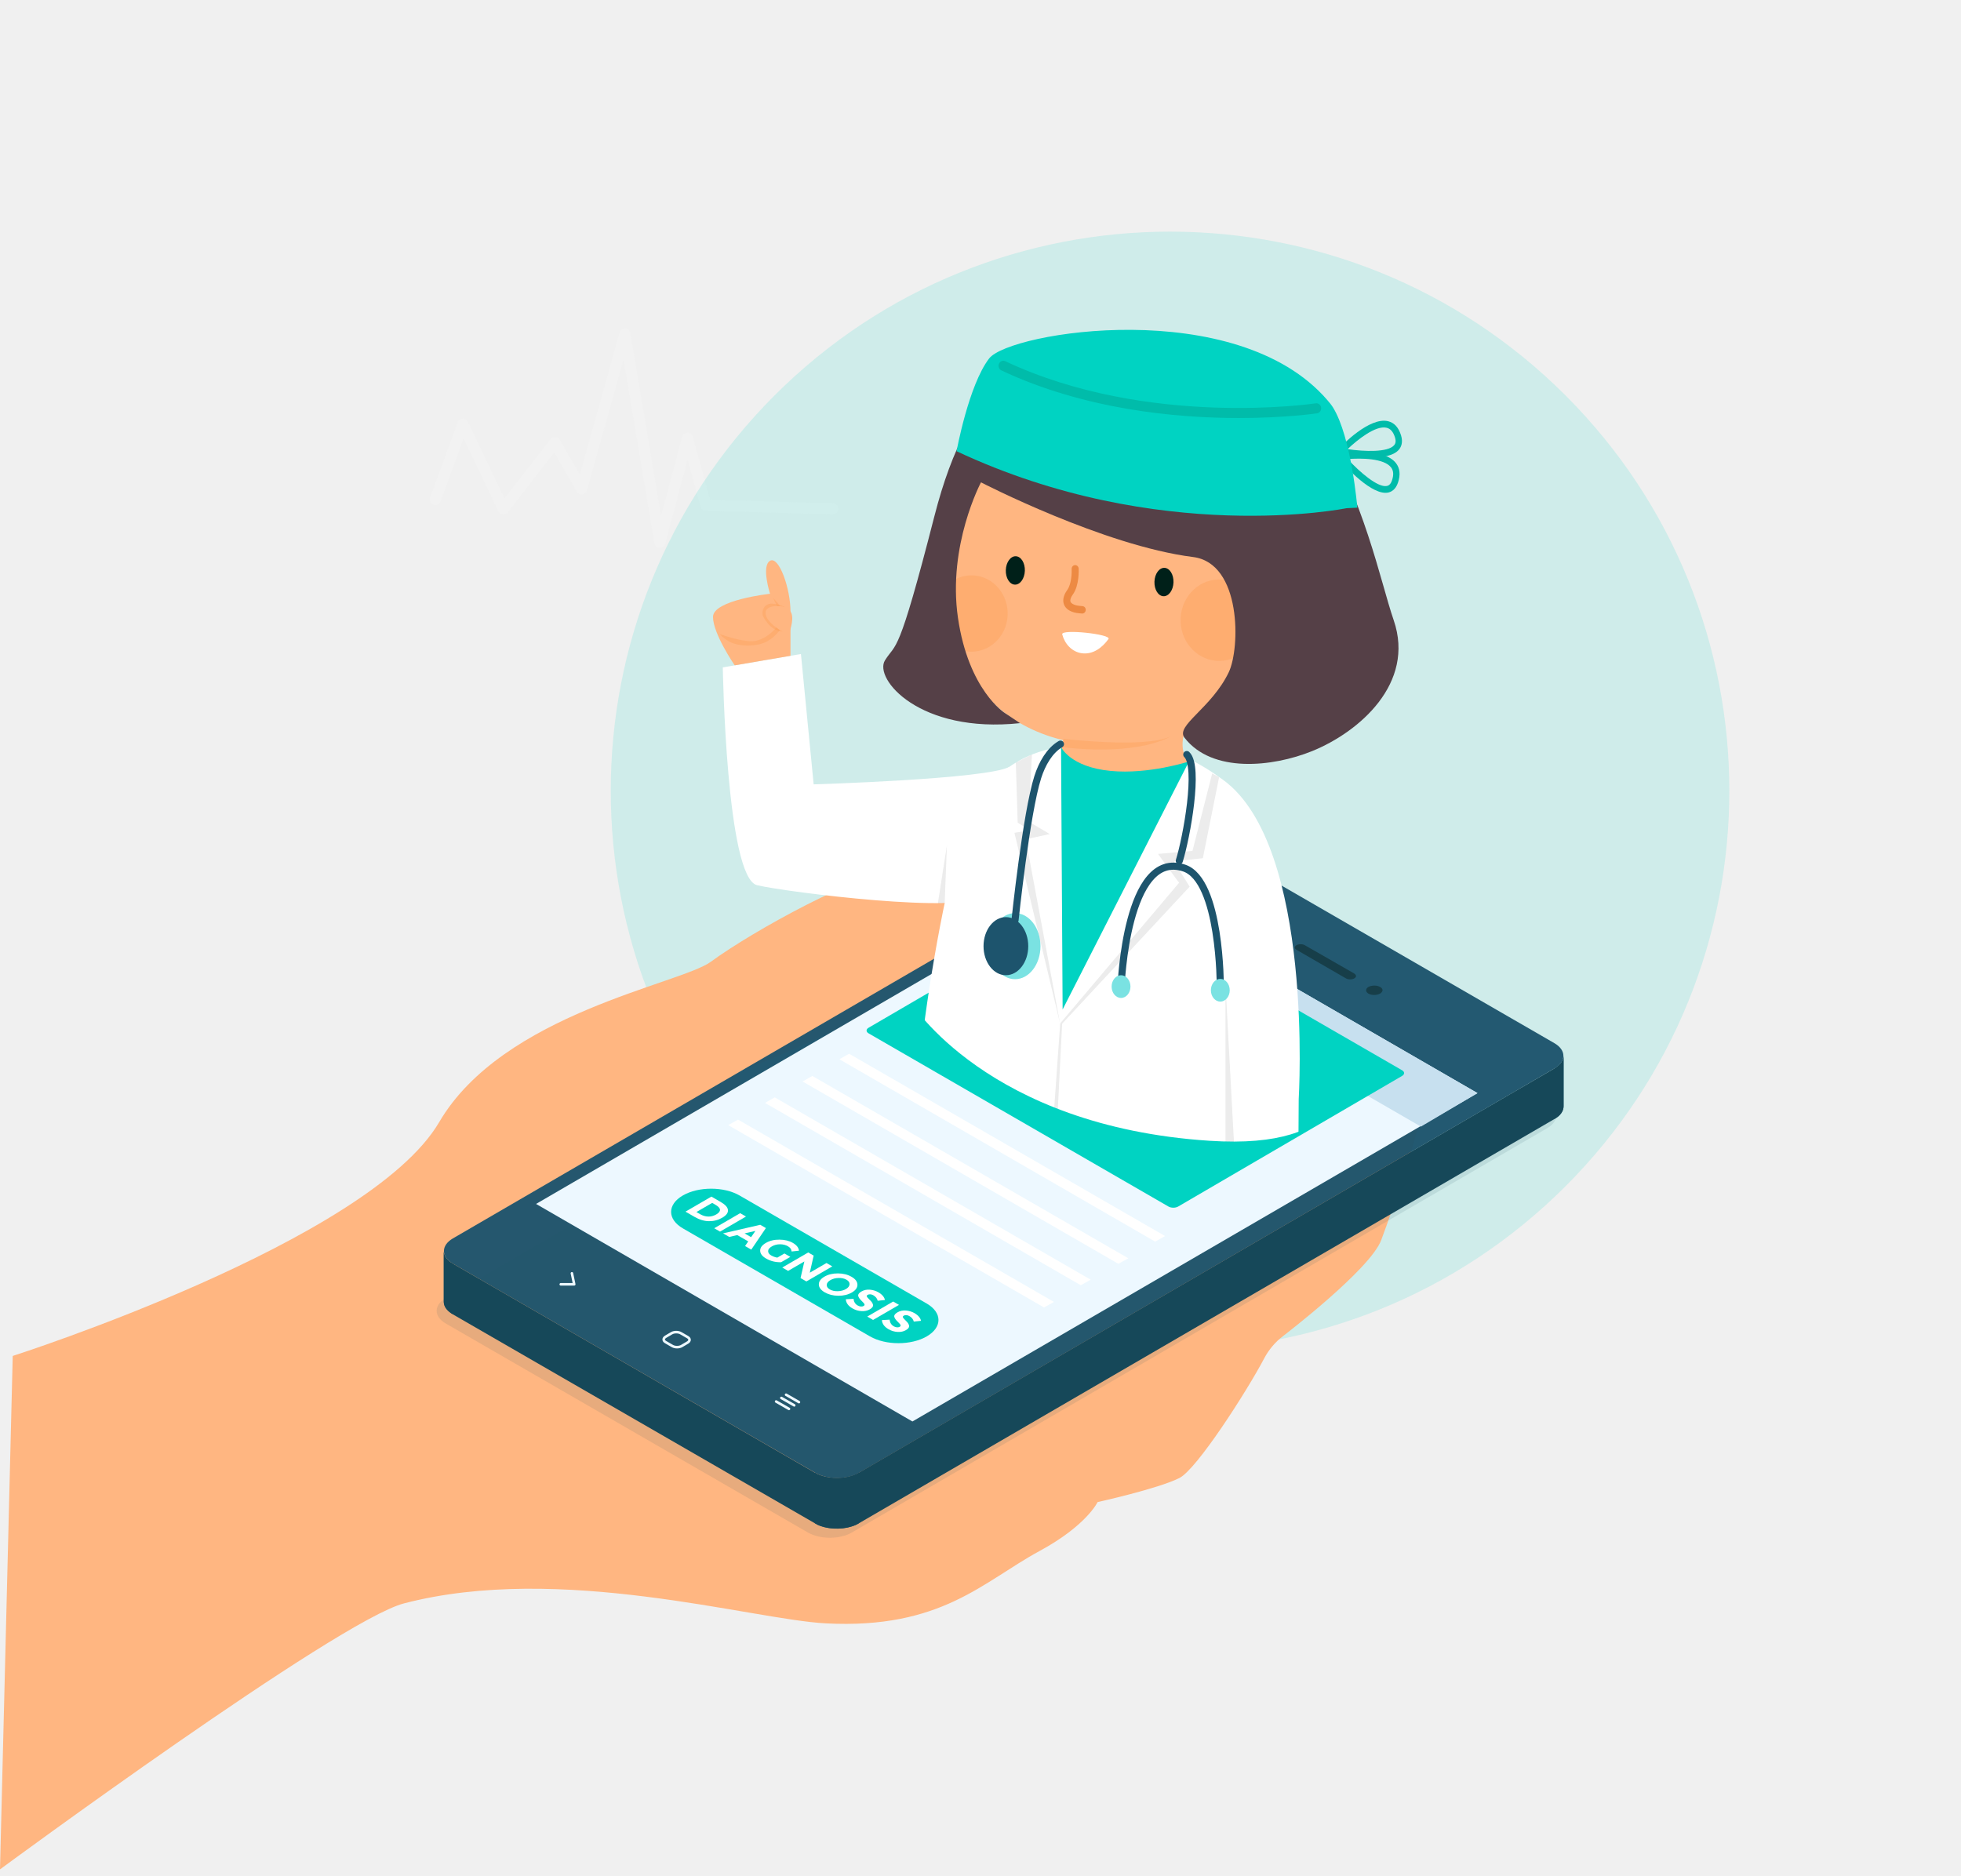
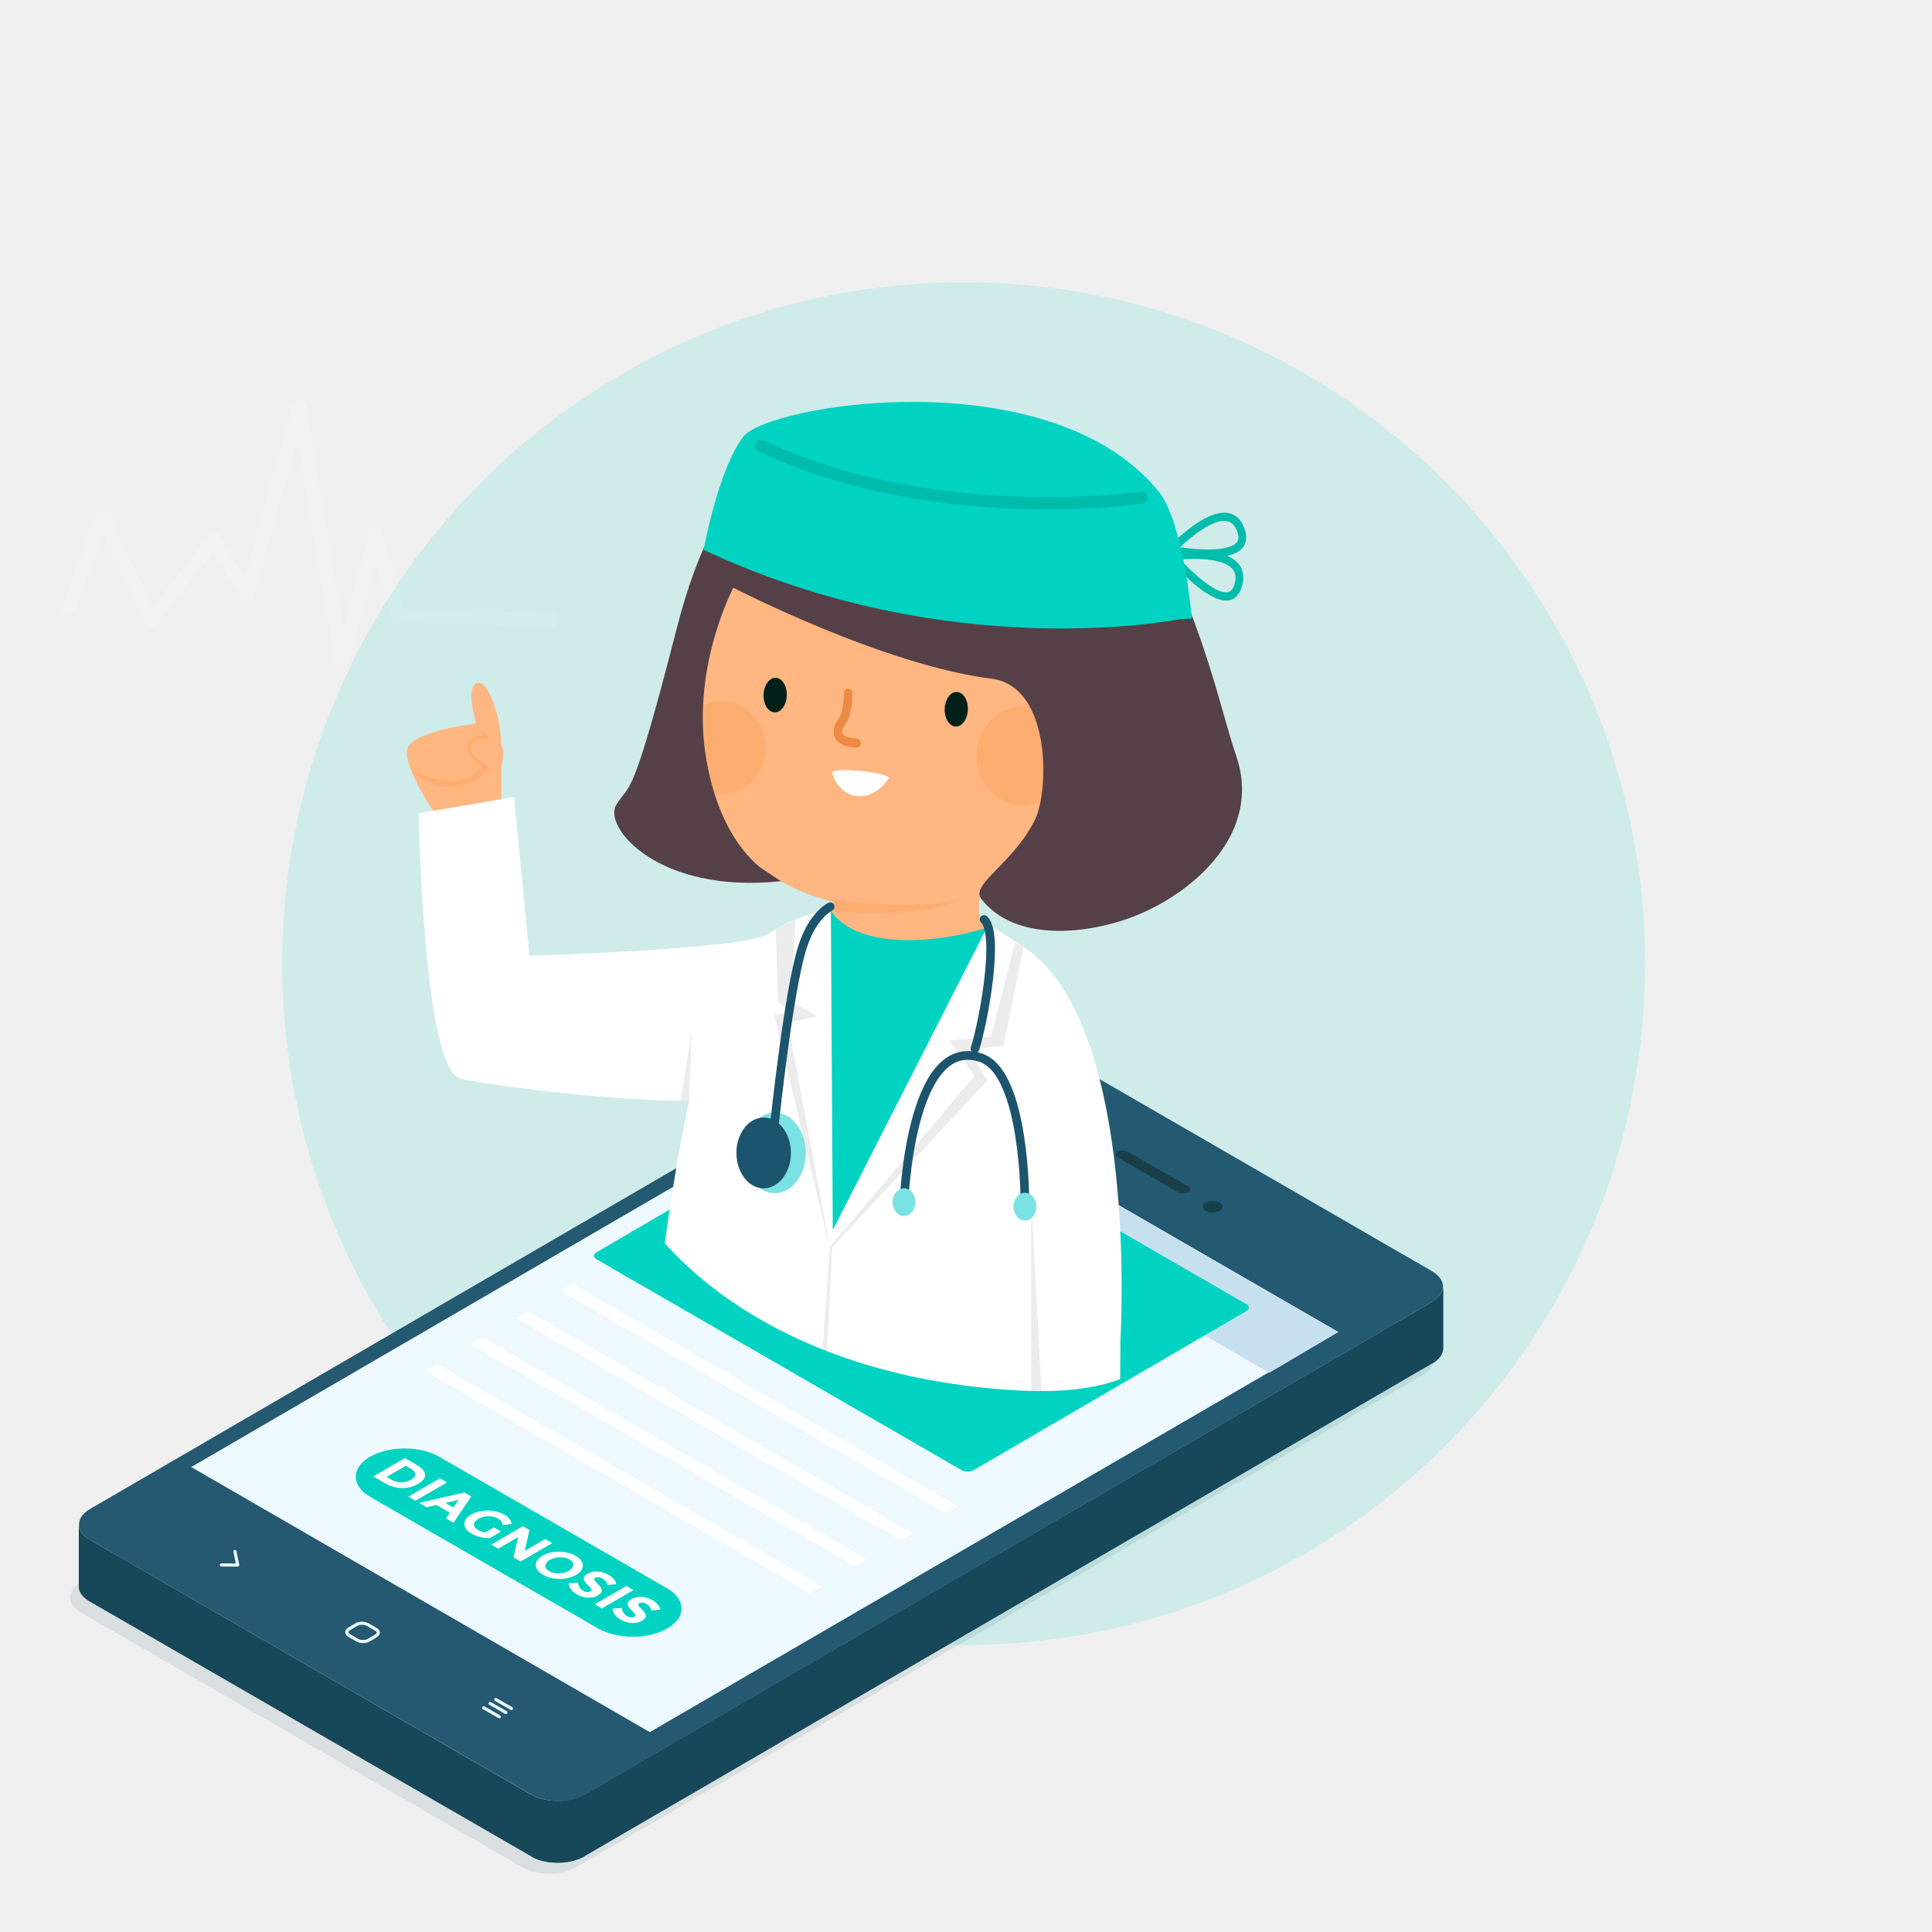
- <svg xmlns="http://www.w3.org/2000/svg" width="162" height="155" viewBox="0 0 162 155" fill="none">
-   <path d="M35.958 41.283L38.239 35.047L41.585 42.044L45.843 36.569L48.05 40.39L51.623 27.596L54.512 44.811L56.793 36.203L58.314 41.739L68.808 42.044" stroke="#F2F2F2" stroke-width="0.913" stroke-miterlimit="10" stroke-linecap="round" stroke-linejoin="round" />
-   <path opacity="0.14" d="M129.329 98.013C147.373 79.969 147.373 50.715 129.329 32.671C111.285 14.627 82.031 14.627 63.987 32.671C45.944 50.715 45.944 79.969 63.987 98.013C82.031 116.057 111.285 116.057 129.329 98.013Z" fill="#00D3C2" />
-   <path d="M1.052 112.032C1.052 112.032 30.487 102.613 36.281 92.716C41.547 83.72 56.193 81.316 58.72 79.466C62.281 76.86 70.946 72.115 74.567 71.711C77.985 71.329 81.075 73.568 80.073 77.266C78.889 81.639 61.139 88.53 61.139 88.53C61.139 88.53 60.533 97.739 73.493 100.122C86.454 102.505 92.115 101.661 99.116 99.576C106.118 97.49 107.906 97.043 107.906 97.043C107.906 97.043 109.542 91.697 112.02 90.458C114.701 89.117 116.887 90.26 117.383 91.054C117.879 91.849 115.019 100.036 114.1 102.469C113.181 104.902 105.998 110.388 105.998 110.388C105.352 110.88 104.821 111.508 104.441 112.226C102.98 114.991 98.867 121.401 97.428 122.12C95.64 123.014 90.674 124.107 90.674 124.107C90.674 124.107 89.774 126.038 85.875 128.152C81.198 130.687 77.757 134.624 68.222 134.128C62.092 133.808 46.267 129.104 33.363 132.481C27.875 133.917 0 154.453 0 154.453L1.052 112.032Z" fill="#FFB681" />
+ <svg xmlns="http://www.w3.org/2000/svg" width="131" height="131" viewBox="0 0 131 131" fill="none">
+   <path d="M4.642 41.283L6.923 35.047L10.269 42.044L14.527 36.569L16.734 40.39L20.306 27.596L23.196 44.811L25.477 36.203L26.998 41.739L37.492 42.044" stroke="#F2F2F2" stroke-width="0.913" stroke-miterlimit="10" stroke-linecap="round" stroke-linejoin="round" />
+   <path opacity="0.14" d="M98.013 98.013C116.057 79.969 116.057 50.715 98.013 32.671C79.969 14.627 50.715 14.627 32.671 32.671C14.627 50.715 14.627 79.969 32.671 98.013C50.715 116.057 79.969 116.057 98.013 98.013Z" fill="#00D3C2" />
  <g opacity="0.11">
-     <path opacity="0.961" d="M97.902 73.852C96.901 73.277 95.282 73.277 94.281 73.852L36.805 107.265C35.825 107.84 35.825 108.777 36.826 109.352L66.746 126.623C67.747 127.198 69.365 127.198 70.366 126.623L127.822 93.21C128.802 92.635 128.802 91.698 127.801 91.123L97.902 73.852Z" fill="#1D4B5B" />
+     <path opacity="0.961" d="M66.585 73.852C65.585 73.277 63.966 73.277 62.965 73.852L5.488 107.265C4.509 107.84 4.509 108.777 5.51 109.352L35.43 126.623C36.431 127.198 38.049 127.198 39.05 126.623L96.506 93.21C97.485 92.635 97.485 91.698 96.484 91.123L66.585 73.852Z" fill="#1D4B5B" />
  </g>
  <g opacity="0.961">
-     <path d="M128.423 88.272V92.452C128.466 92.43 128.487 92.409 128.529 92.388V88.208C128.508 88.23 128.465 88.251 128.423 88.272Z" fill="#1D546D" />
-     <path d="M128.53 88.208V92.388C128.955 92.111 129.168 91.77 129.168 91.408V87.229C129.168 87.591 128.955 87.931 128.53 88.208Z" fill="#1D546D" />
+     <path d="M97.107 88.272V92.452C97.15 92.43 97.171 92.409 97.213 92.388V88.208C97.192 88.23 97.149 88.251 97.107 88.272Z" fill="#1D546D" />
+     <path d="M97.213 88.208V92.388C97.639 92.111 97.852 91.77 97.852 91.408V87.229C97.852 87.591 97.639 87.931 97.213 88.208Z" fill="#1D546D" />
  </g>
  <g opacity="0.961">
-     <path d="M36.66 103.371V107.55C36.66 107.806 36.766 108.062 37.001 108.274V104.095C36.767 103.882 36.66 103.626 36.66 103.371Z" fill="#1D546D" />
-     <path d="M37.001 104.094V108.274C37.107 108.381 37.256 108.487 37.427 108.594V104.414C37.256 104.329 37.107 104.222 37.001 104.094Z" fill="#1D546D" />
+     <path d="M5.344 103.371V107.55C5.344 107.806 5.45 108.062 5.685 108.274V104.095C5.451 103.882 5.344 103.626 5.344 103.371Z" fill="#1D546D" />
+     <path d="M5.684 104.094V108.274C5.791 108.381 5.94 108.487 6.11 108.594V104.414C5.94 104.329 5.791 104.222 5.684 104.094Z" fill="#1D546D" />
  </g>
-   <path opacity="0.961" d="M98.503 68.914C97.502 68.34 95.883 68.34 94.882 68.914L37.405 102.327C36.426 102.902 36.426 103.839 37.427 104.414L67.347 121.685C68.348 122.26 69.966 122.26 70.967 121.685L128.423 88.272C129.402 87.697 129.402 86.76 128.401 86.185L98.503 68.914Z" fill="#1D546D" />
+   <path opacity="0.961" d="M67.186 68.914C66.186 68.34 64.567 68.34 63.566 68.914L6.089 102.327C5.11 102.902 5.11 103.839 6.11 104.414L36.031 121.685C37.032 122.26 38.65 122.26 39.651 121.685L97.106 88.272C98.086 87.697 98.086 86.76 97.085 86.185L67.186 68.914Z" fill="#1D546D" />
  <g opacity="0.961">
-     <path d="M67.326 121.685V125.865C67.368 125.886 67.411 125.907 67.453 125.929V121.749C67.411 121.728 67.368 121.706 67.326 121.685Z" fill="#1D546D" />
-     <path d="M67.454 121.77V125.95C68.263 126.354 69.434 126.418 70.371 126.12V121.941C69.455 122.238 68.284 122.175 67.454 121.77Z" fill="#1D546D" />
-     <path d="M70.371 121.94V126.12C70.584 126.056 70.775 125.971 70.946 125.865V121.685C70.775 121.791 70.584 121.876 70.371 121.94Z" fill="#1D546D" />
+     <path d="M36.009 121.685V125.865C36.052 125.886 36.095 125.907 36.137 125.929V121.749C36.095 121.728 36.052 121.706 36.009 121.685Z" fill="#1D546D" />
+     <path d="M36.137 121.77V125.95C36.947 126.354 38.118 126.418 39.055 126.12V121.941C38.139 122.238 36.968 122.175 36.137 121.77Z" fill="#1D546D" />
+     <path d="M39.055 121.94V126.12C39.267 126.056 39.459 125.971 39.63 125.865V121.685C39.459 121.791 39.268 121.876 39.055 121.94Z" fill="#1D546D" />
  </g>
-   <path d="M128.423 88.272L70.946 121.685C69.945 122.26 68.327 122.26 67.326 121.685L37.216 104.293C36.851 104.03 36.66 103.701 36.66 103.371V107.55C36.66 107.892 36.864 108.232 37.254 108.498V108.506L67.326 125.865C68.326 126.44 69.945 126.44 70.945 125.865L128.423 92.452C128.912 92.175 129.168 91.792 129.168 91.408V87.229C129.168 87.612 128.913 87.974 128.423 88.272Z" fill="#164859" />
-   <path d="M90.942 72.343L44.284 99.473L75.376 117.447L122.055 90.316L90.942 72.343Z" fill="#EDF8FF" />
-   <path d="M114.006 81.543C113.75 81.394 113.324 81.394 113.048 81.543C112.792 81.692 112.792 81.947 113.048 82.096C113.303 82.245 113.729 82.245 114.006 82.096C114.283 81.926 114.283 81.692 114.006 81.543Z" fill="#173E49" />
-   <path d="M107.787 78.093C107.595 77.986 107.297 77.986 107.106 78.093C106.914 78.199 106.914 78.37 107.106 78.476L111.194 80.84C111.386 80.947 111.684 80.947 111.876 80.84C112.068 80.734 112.068 80.563 111.876 80.435L107.787 78.093Z" fill="#173E49" />
-   <path d="M56.249 110.158C56.039 110.033 55.688 110.033 55.478 110.158L54.987 110.447C54.776 110.571 54.776 110.774 54.987 110.891L55.544 111.213C55.755 111.337 56.105 111.337 56.316 111.213L56.807 110.924C57.017 110.799 57.017 110.597 56.807 110.48L56.249 110.158Z" stroke="#EDF8FF" stroke-width="0.213" stroke-miterlimit="10" />
-   <path d="M66.001 115.849L64.938 115.238" stroke="#EDF8FF" stroke-width="0.213" stroke-miterlimit="10" stroke-linecap="round" />
-   <path d="M65.612 116.115L64.549 115.504" stroke="#EDF8FF" stroke-width="0.213" stroke-miterlimit="10" stroke-linecap="round" />
-   <path d="M65.178 116.408L64.115 115.797" stroke="#EDF8FF" stroke-width="0.213" stroke-miterlimit="10" stroke-linecap="round" />
-   <path d="M47.247 105.206L47.436 106.114H46.326" stroke="#EDF8FF" stroke-width="0.213" stroke-miterlimit="10" stroke-linecap="round" stroke-linejoin="round" />
-   <path d="M117.382 93.084L122.055 90.316L90.942 72.343L86.29 75.11L117.382 93.084Z" fill="#C7E0EF" />
-   <path d="M70.148 87.064L69.341 87.52L95.427 102.586L96.249 102.128L70.148 87.064Z" fill="white" />
-   <path d="M67.11 88.899L66.302 89.356L92.389 104.421L93.211 103.964L67.11 88.899Z" fill="white" />
-   <path d="M64.005 90.669L63.197 91.126L89.284 106.191L90.106 105.734L64.005 90.669Z" fill="white" />
-   <path d="M60.968 92.505L60.16 92.962L86.247 108.027L87.068 107.57L60.968 92.505Z" fill="white" />
-   <path d="M115.83 88.431C116.049 88.558 116.051 88.766 115.831 88.894L97.327 99.689C97.108 99.816 96.749 99.816 96.529 99.689L71.755 85.379C71.535 85.252 71.534 85.044 71.752 84.917L90.257 74.122C90.476 73.994 90.835 73.994 91.055 74.121L115.83 88.431Z" fill="#00D3C2" />
-   <path d="M76.549 107.698C77.85 108.448 77.855 109.665 76.563 110.416C75.271 111.167 73.171 111.167 71.87 110.417L56.42 101.497C55.12 100.746 55.113 99.528 56.405 98.777C57.697 98.026 59.799 98.026 61.099 98.777L76.549 107.698Z" fill="#00D3C2" />
-   <path d="M60.138 99.981C60.157 100.209 60 100.418 59.665 100.612C59.333 100.806 58.969 100.902 58.575 100.898C58.18 100.895 57.778 100.774 57.367 100.537L56.629 100.111L58.77 98.867L59.533 99.308C59.917 99.529 60.119 99.754 60.138 99.981ZM58.512 100.517C58.739 100.522 58.959 100.463 59.171 100.34C59.382 100.218 59.484 100.089 59.479 99.955C59.473 99.821 59.348 99.684 59.104 99.543L58.834 99.387L57.532 100.143L57.838 100.32C58.059 100.447 58.283 100.512 58.512 100.517Z" fill="white" />
-   <path d="M61.626 100.515L59.484 101.76L59.003 101.482L61.144 100.237L61.626 100.515Z" fill="white" />
-   <path d="M63.272 101.466L62.063 103.248L61.551 102.953L61.812 102.568L60.907 102.046L60.246 102.2L59.734 101.904L62.805 101.197L63.272 101.466ZM61.511 101.907L62.05 102.218L62.404 101.702L61.511 101.907Z" fill="white" />
-   <path d="M65.501 102.694C65.811 102.873 65.978 103.088 66.005 103.337L65.395 103.402C65.384 103.297 65.353 103.213 65.304 103.147C65.253 103.082 65.18 103.021 65.086 102.967C64.904 102.862 64.687 102.807 64.438 102.807C64.189 102.807 63.964 102.865 63.761 102.983C63.557 103.101 63.455 103.23 63.456 103.369C63.453 103.509 63.537 103.629 63.703 103.725C63.87 103.821 64.041 103.882 64.215 103.909L64.805 103.567L65.29 103.847L64.529 104.289C64.076 104.302 63.663 104.201 63.285 103.983C62.966 103.799 62.806 103.586 62.799 103.34C62.792 103.095 62.948 102.881 63.267 102.696C63.585 102.511 63.958 102.42 64.389 102.423C64.82 102.426 65.192 102.516 65.501 102.694Z" fill="white" />
-   <path d="M68.757 104.632L66.616 105.877L66.134 105.599L66.448 104.226L65.107 105.006L64.625 104.728L66.767 103.483L67.217 103.743L66.897 105.156L68.276 104.355L68.757 104.632Z" fill="white" />
-   <path d="M70.834 106.142C70.839 106.391 70.687 106.607 70.373 106.79C70.058 106.973 69.685 107.062 69.256 107.06C68.825 107.057 68.453 106.962 68.134 106.779C67.816 106.595 67.65 106.379 67.645 106.13C67.639 105.88 67.793 105.665 68.107 105.482C68.422 105.299 68.793 105.21 69.224 105.213C69.653 105.215 70.029 105.309 70.347 105.493C70.666 105.677 70.828 105.893 70.834 106.142ZM69.207 106.683C69.465 106.676 69.69 106.619 69.88 106.508C70.073 106.396 70.171 106.266 70.183 106.116C70.195 105.967 70.111 105.839 69.932 105.736C69.751 105.631 69.531 105.583 69.273 105.591C69.015 105.598 68.791 105.656 68.599 105.768C68.409 105.879 68.308 106.009 68.296 106.158C68.287 106.306 68.372 106.433 68.553 106.537C68.732 106.641 68.951 106.69 69.207 106.683Z" fill="white" />
-   <path d="M72.576 106.78C72.721 106.863 72.841 106.962 72.935 107.072C73.029 107.185 73.086 107.297 73.103 107.411L72.508 107.473C72.463 107.283 72.34 107.131 72.141 107.016C72.061 106.97 71.978 106.945 71.893 106.94C71.81 106.936 71.738 106.95 71.675 106.987C71.612 107.023 71.591 107.067 71.611 107.122C71.631 107.176 71.719 107.276 71.872 107.423C72.027 107.571 72.11 107.706 72.124 107.831C72.137 107.953 72.046 108.071 71.855 108.182C71.663 108.294 71.434 108.343 71.17 108.328C70.905 108.315 70.656 108.239 70.419 108.102C70.077 107.905 69.895 107.654 69.873 107.35L70.51 107.313C70.538 107.565 70.653 107.748 70.851 107.862C70.939 107.913 71.028 107.941 71.116 107.949C71.205 107.956 71.281 107.941 71.345 107.904C71.41 107.866 71.433 107.821 71.417 107.768C71.402 107.716 71.335 107.631 71.215 107.518C71.022 107.338 70.917 107.188 70.897 107.066C70.874 106.942 70.966 106.822 71.169 106.704C71.372 106.586 71.603 106.538 71.861 106.558C72.117 106.579 72.358 106.653 72.576 106.78Z" fill="white" />
-   <path d="M74.267 107.814L72.126 109.058L71.645 108.78L73.786 107.536L74.267 107.814Z" fill="white" />
-   <path d="M75.557 108.5C75.702 108.584 75.82 108.681 75.916 108.793C76.01 108.906 76.067 109.018 76.084 109.131L75.489 109.194C75.444 109.004 75.321 108.851 75.122 108.737C75.042 108.69 74.959 108.666 74.874 108.66C74.789 108.655 74.719 108.671 74.656 108.707C74.593 108.744 74.572 108.788 74.592 108.843C74.612 108.896 74.699 108.997 74.853 109.144C75.008 109.291 75.091 109.427 75.103 109.55C75.118 109.674 75.027 109.792 74.836 109.902C74.644 110.014 74.415 110.063 74.151 110.049C73.886 110.035 73.635 109.959 73.4 109.823C73.058 109.625 72.876 109.375 72.854 109.071L73.491 109.034C73.519 109.286 73.634 109.469 73.831 109.583C73.92 109.634 74.008 109.662 74.097 109.669C74.185 109.677 74.261 109.662 74.326 109.624C74.391 109.587 74.414 109.542 74.397 109.489C74.383 109.436 74.315 109.352 74.195 109.239C74.003 109.059 73.898 108.909 73.875 108.785C73.855 108.663 73.946 108.543 74.149 108.425C74.353 108.307 74.583 108.259 74.841 108.279C75.098 108.3 75.338 108.374 75.557 108.5Z" fill="white" />
-   <mask id="mask0_221_205" style="mask-type:luminance" maskUnits="userSpaceOnUse" x="52" y="21" width="74" height="74">
-     <path d="M75.246 82.814C75.246 82.814 81.567 93.066 99.931 94.256C111.538 95.009 111.328 89.153 111.328 86.408C111.328 83.663 125.663 61.022 125.663 58.377C125.663 55.733 122.112 34.047 105.265 25.354C92.479 18.756 65.155 20.928 61.882 31.79C58.609 42.651 50.014 67.198 52.712 72.125C55.409 77.052 75.246 82.814 75.246 82.814Z" fill="white" />
+   <path d="M97.107 88.272L39.63 121.685C38.629 122.26 37.011 122.26 36.01 121.685L5.9 104.293C5.534 104.03 5.344 103.701 5.344 103.371V107.55C5.344 107.892 5.547 108.232 5.937 108.498V108.506L36.009 125.865C37.01 126.44 38.629 126.44 39.629 125.865L97.106 92.452C97.596 92.175 97.852 91.792 97.852 91.408V87.229C97.852 87.612 97.597 87.974 97.107 88.272Z" fill="#164859" />
+   <path d="M59.626 72.343L12.968 99.473L44.059 117.447L90.739 90.316L59.626 72.343Z" fill="#EDF8FF" />
+   <path d="M82.69 81.543C82.434 81.394 82.008 81.394 81.731 81.543C81.476 81.692 81.476 81.947 81.731 82.096C81.987 82.245 82.413 82.245 82.69 82.096C82.966 81.926 82.966 81.692 82.69 81.543Z" fill="#173E49" />
+   <path d="M76.471 78.093C76.279 77.986 75.981 77.986 75.789 78.093C75.598 78.199 75.598 78.37 75.789 78.476L79.878 80.84C80.07 80.947 80.368 80.947 80.56 80.84C80.751 80.734 80.751 80.563 80.56 80.435L76.471 78.093Z" fill="#173E49" />
+   <path d="M24.933 110.158C24.723 110.033 24.372 110.033 24.162 110.158L23.671 110.447C23.46 110.571 23.46 110.774 23.671 110.891L24.228 111.213C24.439 111.337 24.789 111.337 25 111.213L25.491 110.924C25.701 110.799 25.701 110.597 25.491 110.48L24.933 110.158Z" stroke="#EDF8FF" stroke-width="0.213" stroke-miterlimit="10" />
+   <path d="M34.685 115.849L33.621 115.238" stroke="#EDF8FF" stroke-width="0.213" stroke-miterlimit="10" stroke-linecap="round" />
+   <path d="M34.296 116.115L33.232 115.504" stroke="#EDF8FF" stroke-width="0.213" stroke-miterlimit="10" stroke-linecap="round" />
+   <path d="M33.862 116.408L32.798 115.797" stroke="#EDF8FF" stroke-width="0.213" stroke-miterlimit="10" stroke-linecap="round" />
+   <path d="M15.931 105.206L16.12 106.114H15.01" stroke="#EDF8FF" stroke-width="0.213" stroke-miterlimit="10" stroke-linecap="round" stroke-linejoin="round" />
+   <path d="M86.066 93.084L90.739 90.316L59.626 72.343L54.974 75.11L86.066 93.084Z" fill="#C7E0EF" />
+   <path d="M38.832 87.064L38.024 87.52L64.111 102.586L64.933 102.128L38.832 87.064Z" fill="white" />
+   <path d="M35.794 88.899L34.986 89.356L61.073 104.421L61.894 103.964L35.794 88.899Z" fill="white" />
+   <path d="M32.689 90.669L31.881 91.126L57.968 106.191L58.79 105.734L32.689 90.669Z" fill="white" />
+   <path d="M29.651 92.505L28.843 92.962L54.931 108.027L55.752 107.57L29.651 92.505Z" fill="white" />
+   <path d="M84.513 88.431C84.733 88.558 84.735 88.766 84.515 88.894L66.011 99.689C65.792 99.816 65.433 99.816 65.213 99.689L40.439 85.379C40.218 85.252 40.217 85.044 40.436 84.917L58.941 74.122C59.16 73.994 59.519 73.994 59.739 74.121L84.513 88.431Z" fill="#00D3C2" />
+   <path d="M45.233 107.697C46.534 108.448 46.539 109.665 45.247 110.416C43.955 111.166 41.855 111.167 40.554 110.417L25.104 101.496C23.803 100.746 23.796 99.528 25.088 98.777C26.381 98.026 28.483 98.026 29.783 98.777L45.233 107.697Z" fill="#00D3C2" />
+   <path d="M28.822 99.981C28.841 100.209 28.684 100.418 28.349 100.612C28.017 100.806 27.653 100.902 27.259 100.898C26.864 100.895 26.462 100.774 26.051 100.537L25.312 100.111L27.454 98.867L28.217 99.308C28.601 99.529 28.802 99.754 28.822 99.981ZM27.196 100.517C27.423 100.521 27.643 100.463 27.855 100.34C28.065 100.217 28.168 100.089 28.163 99.955C28.157 99.821 28.032 99.684 27.788 99.542L27.518 99.387L26.216 100.143L26.522 100.32C26.743 100.447 26.967 100.512 27.196 100.517Z" fill="white" />
+   <path d="M30.309 100.515L28.168 101.759L27.687 101.482L29.828 100.237L30.309 100.515Z" fill="white" />
+   <path d="M31.956 101.466L30.747 103.248L30.235 102.953L30.496 102.568L29.591 102.046L28.93 102.199L28.418 101.904L31.489 101.197L31.956 101.466ZM30.195 101.907L30.734 102.218L31.088 101.702L30.195 101.907Z" fill="white" />
+   <path d="M34.185 102.694C34.495 102.873 34.662 103.088 34.688 103.337L34.079 103.402C34.068 103.297 34.037 103.213 33.988 103.147C33.937 103.082 33.864 103.021 33.77 102.967C33.587 102.862 33.37 102.807 33.122 102.807C32.873 102.807 32.648 102.865 32.444 102.983C32.241 103.101 32.139 103.229 32.14 103.369C32.137 103.509 32.221 103.628 32.387 103.724C32.554 103.82 32.725 103.882 32.899 103.909L33.489 103.567L33.974 103.847L33.213 104.289C32.76 104.302 32.347 104.201 31.968 103.983C31.65 103.799 31.49 103.586 31.483 103.34C31.476 103.095 31.632 102.881 31.95 102.696C32.269 102.511 32.641 102.42 33.072 102.423C33.504 102.426 33.876 102.516 34.185 102.694Z" fill="white" />
+   <path d="M37.441 104.632L35.3 105.877L34.818 105.599L35.132 104.226L33.791 105.005L33.309 104.728L35.45 103.483L35.901 103.743L35.581 105.156L36.96 104.354L37.441 104.632Z" fill="white" />
+   <path d="M39.518 106.142C39.523 106.391 39.371 106.607 39.057 106.79C38.742 106.973 38.369 107.061 37.94 107.059C37.509 107.056 37.136 106.962 36.818 106.779C36.5 106.595 36.334 106.378 36.329 106.13C36.322 105.88 36.476 105.665 36.791 105.482C37.106 105.299 37.477 105.209 37.908 105.212C38.337 105.214 38.713 105.309 39.031 105.493C39.35 105.677 39.511 105.892 39.518 106.142ZM37.891 106.683C38.148 106.676 38.374 106.618 38.564 106.508C38.757 106.396 38.855 106.266 38.867 106.116C38.879 105.967 38.795 105.839 38.616 105.736C38.435 105.631 38.215 105.583 37.957 105.591C37.699 105.598 37.475 105.656 37.283 105.768C37.092 105.879 36.992 106.009 36.98 106.158C36.97 106.306 37.056 106.433 37.237 106.537C37.416 106.641 37.635 106.69 37.891 106.683Z" fill="white" />
+   <path d="M41.26 106.78C41.405 106.863 41.525 106.961 41.619 107.072C41.713 107.185 41.77 107.297 41.787 107.411L41.192 107.473C41.147 107.283 41.024 107.131 40.825 107.016C40.745 106.97 40.662 106.945 40.577 106.94C40.494 106.935 40.422 106.95 40.359 106.986C40.296 107.023 40.275 107.067 40.295 107.122C40.315 107.176 40.402 107.276 40.556 107.423C40.711 107.57 40.794 107.706 40.807 107.831C40.821 107.953 40.729 108.071 40.539 108.182C40.347 108.293 40.118 108.343 39.854 108.328C39.589 108.314 39.34 108.239 39.102 108.102C38.761 107.905 38.579 107.654 38.557 107.35L39.194 107.313C39.222 107.565 39.337 107.748 39.534 107.862C39.623 107.913 39.712 107.941 39.8 107.948C39.889 107.956 39.964 107.941 40.029 107.903C40.094 107.866 40.117 107.821 40.1 107.768C40.086 107.716 40.018 107.631 39.899 107.518C39.706 107.338 39.601 107.188 39.581 107.066C39.558 106.942 39.65 106.822 39.853 106.704C40.056 106.586 40.286 106.538 40.544 106.558C40.801 106.579 41.041 106.653 41.26 106.78Z" fill="white" />
+   <path d="M42.951 107.814L40.81 109.058L40.329 108.78L42.47 107.536L42.951 107.814Z" fill="white" />
+   <path d="M44.241 108.5C44.386 108.584 44.503 108.681 44.6 108.793C44.694 108.906 44.751 109.017 44.767 109.131L44.172 109.194C44.128 109.004 44.005 108.851 43.806 108.736C43.726 108.69 43.643 108.666 43.558 108.66C43.473 108.655 43.403 108.671 43.34 108.707C43.277 108.744 43.255 108.788 43.276 108.843C43.296 108.896 43.383 108.996 43.537 109.144C43.691 109.291 43.775 109.427 43.787 109.55C43.802 109.674 43.711 109.792 43.52 109.902C43.328 110.014 43.099 110.063 42.835 110.049C42.57 110.035 42.319 109.959 42.084 109.823C41.742 109.625 41.56 109.375 41.538 109.071L42.175 109.034C42.203 109.286 42.318 109.469 42.515 109.583C42.604 109.634 42.692 109.662 42.781 109.669C42.869 109.677 42.945 109.662 43.01 109.624C43.075 109.587 43.098 109.542 43.081 109.488C43.066 109.436 42.999 109.352 42.879 109.239C42.687 109.059 42.582 108.909 42.559 108.785C42.539 108.663 42.63 108.543 42.833 108.425C43.036 108.307 43.267 108.259 43.525 108.279C43.782 108.3 44.022 108.374 44.241 108.5Z" fill="white" />
+   <mask id="mask0_221_205" style="mask-type:luminance" maskUnits="userSpaceOnUse" x="20" y="21" width="75" height="74">
+     <path d="M43.93 82.814C43.93 82.814 50.251 93.066 68.615 94.256C80.222 95.009 80.011 89.153 80.011 86.408C80.011 83.663 94.347 61.022 94.347 58.377C94.347 55.733 90.796 34.047 73.949 25.354C61.163 18.756 33.838 20.928 30.566 31.79C27.293 42.651 18.698 67.198 21.395 72.125C24.093 77.052 43.93 82.814 43.93 82.814Z" fill="white" />
  </mask>
  <g mask="url(#mask0_221_205)">
-     <path opacity="0.07" d="M88.361 61.333C88.361 61.333 94.162 61.821 95.911 60.896C95.911 60.896 93.87 62.685 88.241 62.215L88.361 61.333Z" fill="#010101" />
-     <path d="M95.75 33.355C95.75 33.355 98.266 33.897 100.934 35.42C103.67 36.981 106.564 39.575 107.069 43.673C107.359 46.033 107.237 48.328 106.706 50.445C105.416 55.59 101.715 59.681 95.675 61.093C91.413 62.089 86.751 61.624 83.216 59.066C79.681 56.509 77.44 50.902 78.153 46.145C78.867 41.387 80.851 38.807 83.968 36.512C87.085 34.217 91.169 33.16 95.75 33.355Z" fill="#FFB681" />
-     <path d="M87.751 52.415C87.962 53.211 88.555 53.853 89.353 53.971C90.265 54.105 91.05 53.531 91.573 52.796C91.853 52.403 87.626 51.941 87.751 52.415Z" fill="white" />
-     <path d="M89.414 50.692C89.405 50.693 89.397 50.693 89.388 50.692C89.347 50.689 88.982 50.667 88.745 50.604C88.173 50.45 87.961 50.14 87.884 49.907C87.804 49.666 87.79 49.267 88.173 48.735C88.514 48.263 88.547 47.332 88.53 47.012C88.522 46.844 88.645 46.699 88.805 46.691C88.808 46.691 88.809 46.691 88.812 46.691C88.969 46.685 89.102 46.814 89.111 46.98C89.114 47.035 89.176 48.359 88.636 49.107C88.461 49.349 88.387 49.567 88.432 49.705C88.475 49.834 88.637 49.942 88.888 50.009C89.043 50.05 89.325 50.074 89.42 50.08C89.581 50.09 89.704 50.234 89.694 50.403C89.685 50.563 89.563 50.687 89.414 50.692Z" fill="#ED8A43" />
-     <path opacity="0.32" d="M79 53.556C79.41 53.756 79.869 53.861 80.352 53.844C82.004 53.787 83.298 52.33 83.244 50.588C83.19 48.847 81.808 47.481 80.157 47.538C79.538 47.559 78.968 47.778 78.502 48.134" fill="#FB9A4D" />
-     <path d="M83.091 47.101C83.069 47.749 83.403 48.288 83.837 48.304C84.271 48.321 84.641 47.809 84.664 47.162C84.686 46.514 84.353 45.975 83.918 45.959C83.483 45.942 83.113 46.454 83.091 47.101Z" fill="#002019" />
-     <path d="M95.37 48.06C95.348 48.708 95.682 49.246 96.115 49.263C96.549 49.28 96.92 48.768 96.943 48.121C96.965 47.473 96.632 46.934 96.196 46.917C95.762 46.901 95.392 47.412 95.37 48.06Z" fill="#002019" />
-     <path opacity="0.32" d="M103.907 51.131C103.965 52.989 102.584 54.544 100.823 54.605C99.062 54.665 97.588 53.209 97.53 51.352C97.472 49.495 98.853 47.94 100.614 47.879C102.375 47.818 103.849 49.275 103.907 51.131Z" fill="#FB9A4D" />
-     <path d="M103.785 53.622C103.952 53.664 104.326 53.71 104.506 53.704C105.583 53.667 106.428 52.715 106.393 51.578C106.358 50.442 105.455 49.551 104.378 49.588C104.108 49.598 103.743 49.505 103.513 49.618C103.513 49.618 103.845 50.841 103.815 52.231C103.785 53.622 103.785 53.622 103.785 53.622Z" fill="#FFB681" />
+     <path opacity="0.07" d="M57.045 61.333C57.045 61.333 62.846 61.821 64.595 60.896C64.595 60.896 62.553 62.685 56.925 62.215L57.045 61.333Z" fill="#010101" />
+     <path d="M64.434 33.355C64.434 33.355 66.95 33.897 69.618 35.42C72.354 36.981 75.248 39.575 75.752 43.673C76.043 46.033 75.921 48.328 75.39 50.445C74.1 55.59 70.399 59.681 64.359 61.093C60.097 62.089 55.434 61.624 51.9 59.066C48.365 56.509 46.124 50.902 46.837 46.145C47.55 41.387 49.534 38.807 52.651 36.512C55.769 34.217 59.852 33.16 64.434 33.355Z" fill="#FFB681" />
+     <path d="M56.434 52.414C56.645 53.21 57.239 53.853 58.037 53.97C58.949 54.105 59.734 53.531 60.257 52.796C60.537 52.403 56.309 51.941 56.434 52.414Z" fill="white" />
+     <path d="M58.098 50.692C58.089 50.692 58.081 50.693 58.072 50.692C58.031 50.689 57.666 50.667 57.429 50.603C56.857 50.45 56.644 50.14 56.568 49.907C56.488 49.666 56.473 49.267 56.857 48.735C57.197 48.263 57.231 47.332 57.214 47.012C57.206 46.844 57.329 46.699 57.489 46.691C57.492 46.691 57.493 46.691 57.495 46.691C57.653 46.685 57.785 46.813 57.795 46.98C57.798 47.035 57.86 48.359 57.32 49.106C57.145 49.349 57.071 49.566 57.116 49.705C57.159 49.834 57.321 49.942 57.572 50.009C57.726 50.05 58.009 50.074 58.104 50.08C58.264 50.089 58.388 50.234 58.378 50.403C58.369 50.563 58.247 50.687 58.098 50.692Z" fill="#ED8A43" />
+     <path opacity="0.32" d="M47.684 53.556C48.094 53.756 48.553 53.861 49.036 53.844C50.688 53.787 51.982 52.329 51.928 50.588C51.874 48.847 50.492 47.481 48.84 47.538C48.222 47.559 47.652 47.778 47.186 48.134" fill="#FB9A4D" />
+     <path d="M51.775 47.101C51.753 47.749 52.087 48.287 52.521 48.304C52.955 48.321 53.325 47.809 53.348 47.162C53.37 46.514 53.037 45.975 52.601 45.959C52.167 45.942 51.797 46.453 51.775 47.101Z" fill="#002019" />
+     <path d="M64.054 48.06C64.032 48.708 64.365 49.246 64.799 49.263C65.233 49.28 65.604 48.768 65.627 48.121C65.649 47.473 65.315 46.934 64.88 46.917C64.446 46.9 64.076 47.412 64.054 48.06Z" fill="#002019" />
+     <path opacity="0.32" d="M72.591 51.131C72.648 52.988 71.268 54.543 69.507 54.604C67.746 54.665 66.272 53.209 66.214 51.351C66.156 49.495 67.537 47.94 69.298 47.879C71.059 47.818 72.533 49.275 72.591 51.131Z" fill="#FB9A4D" />
+     <path d="M72.469 53.622C72.636 53.664 73.01 53.71 73.189 53.704C74.267 53.667 75.112 52.715 75.077 51.578C75.041 50.442 74.139 49.551 73.062 49.588C72.791 49.598 72.427 49.505 72.197 49.618C72.197 49.618 72.529 50.841 72.499 52.231C72.469 53.622 72.469 53.622 72.469 53.622Z" fill="#FFB681" />
    <g opacity="0.37">
-       <path d="M105.419 52.046C105.278 52.051 105.151 51.948 105.122 51.797C104.964 50.947 104.206 50.855 104.174 50.851C104.014 50.835 103.896 50.683 103.911 50.515C103.927 50.347 104.068 50.223 104.228 50.238C104.65 50.276 105.501 50.628 105.697 51.678C105.728 51.845 105.625 52.007 105.466 52.04C105.45 52.044 105.434 52.045 105.419 52.046Z" fill="#ED8A43" />
+       <path d="M74.103 52.046C73.962 52.051 73.835 51.948 73.806 51.797C73.647 50.947 72.89 50.855 72.858 50.851C72.698 50.834 72.579 50.683 72.595 50.515C72.611 50.347 72.752 50.223 72.911 50.238C73.334 50.276 74.185 50.628 74.381 51.678C74.412 51.845 74.309 52.007 74.15 52.04C74.134 52.044 74.118 52.045 74.103 52.046Z" fill="#ED8A43" />
    </g>
-     <path d="M83.374 63.91C83.374 63.91 80.886 64.626 79.519 68.794C78.027 73.34 76.552 82.273 76.058 87.064C75.113 96.246 75.392 100.412 75.392 100.412L81.375 102.083L83.374 63.91Z" fill="white" />
-     <path d="M79.834 80.005C79.834 80.005 80.429 81.997 80.429 84.958C80.429 87.92 77.077 117.317 77.077 117.317C77.077 117.317 107.449 122.788 107.287 118.453C107.125 114.118 107.287 90.823 107.287 90.823C107.287 90.823 108.573 69.957 101.066 64.452C96.832 61.348 94.437 61.58 91.229 61.528C87.619 61.468 85.44 61.93 83.374 63.362C77.084 67.726 79.834 80.005 79.834 80.005Z" fill="white" />
-     <path opacity="0.08" d="M85.418 115.237L87.582 84.59C87.583 84.573 87.589 84.555 87.597 84.541L97.406 72.938L95.667 70.555L98.512 70.306L100.14 63.909L100.711 64.214L99.367 70.906L96.971 71.171L98.275 73.257L87.743 84.581L86.168 115.644" fill="#070707" />
-     <path opacity="0.08" d="M85.249 62.344L84.942 67.859L86.715 68.912L84.737 69.341L87.568 84.539L83.805 68.811L85.076 68.599L84.073 67.965L83.92 63.01L85.249 62.344Z" fill="#070707" />
-     <path d="M98.223 62.913L87.784 83.407L87.654 61.724C87.654 61.724 96.016 62.465 98.223 62.913Z" fill="#00D3C2" />
-     <path d="M87.607 61.849C87.849 61.172 88.038 60.486 88.159 59.74C92.668 60.382 100.481 54.116 97.901 60.372C97.629 61.033 97.523 62.298 98.223 62.913C98.223 62.913 94.917 64 91.756 63.696C88.394 63.373 87.655 61.724 87.655 61.724" fill="#FFB681" />
-     <path opacity="0.32" d="M87.866 61.044C87.866 61.044 94.632 61.85 96.71 60.839C96.71 60.839 94.219 62.501 87.654 61.724L87.866 61.044Z" fill="#FB9A4D" />
-     <path d="M85.955 78.175C85.955 79.683 85.015 80.904 83.854 80.904C82.694 80.904 81.754 79.683 81.754 78.175C81.754 76.668 82.694 75.445 83.854 75.445C85.014 75.446 85.955 76.668 85.955 78.175Z" fill="#7AE2E2" />
-     <path d="M84.945 78.176C84.945 79.501 84.118 80.576 83.098 80.576C82.076 80.576 81.25 79.501 81.25 78.176C81.25 76.849 82.077 75.775 83.098 75.775C84.118 75.775 84.945 76.849 84.945 78.176Z" fill="#1D546D" />
-     <path d="M83.854 76.016C83.854 76.016 84.778 67.195 85.73 64.211C86.087 63.092 86.707 62.005 87.605 61.481" stroke="#1D546D" stroke-width="0.588" stroke-miterlimit="10" stroke-linecap="round" stroke-linejoin="round" />
-     <path opacity="0.08" d="M101.239 81.381V102.844H102.391L101.239 81.381Z" fill="#070707" />
-     <path d="M97.425 71.121C98.028 69.18 99.096 63.333 98.041 62.344" stroke="#1D546D" stroke-width="0.588" stroke-miterlimit="10" stroke-linecap="round" stroke-linejoin="round" />
-     <path d="M92.611 81.515C92.611 81.515 93.038 70.112 97.823 71.721C100.847 72.738 100.811 81.515 100.811 81.515" stroke="#1D546D" stroke-width="0.588" stroke-miterlimit="10" stroke-linecap="round" stroke-linejoin="round" />
-     <path d="M93.389 81.515C93.389 82.033 93.04 82.454 92.611 82.454C92.181 82.454 91.832 82.033 91.832 81.515C91.832 80.996 92.181 80.576 92.611 80.576C93.04 80.576 93.389 80.996 93.389 81.515Z" fill="#7AE2E2" />
-     <path d="M101.589 81.817C101.589 82.335 101.241 82.755 100.811 82.755C100.381 82.755 100.032 82.335 100.032 81.817C100.032 81.298 100.381 80.878 100.811 80.878C101.24 80.878 101.589 81.298 101.589 81.817Z" fill="#7AE2E2" />
-     <path d="M108.382 62.064C112.309 60.476 116.918 56.445 115.138 51.254C113.991 47.91 112.795 41.47 108.651 34.457C105.706 29.475 97.137 27.424 90.9 28.573C84.948 29.669 80.201 30.9 77.184 42.679C74.168 54.458 74.053 53.048 73.108 54.561C72.164 56.074 75.958 60.637 84.269 59.748L83.007 58.91C83.007 58.91 80.01 57.033 79.138 51.046C78.266 45.059 81.04 39.853 81.04 39.853C81.04 39.853 91.186 45.097 98.559 46.023C102.582 46.528 102.459 53.566 101.506 55.55C100.082 58.516 97.082 59.957 97.851 60.95C100.14 63.91 105.131 63.378 108.382 62.064Z" fill="#554047" />
-     <path d="M113.199 37.816C112.057 37.816 110.926 37.608 110.711 37.567C110.615 37.548 110.536 37.475 110.507 37.377C110.478 37.279 110.503 37.172 110.571 37.099C110.829 36.823 113.137 34.42 114.681 34.804C115.185 34.93 115.542 35.323 115.742 35.973C115.922 36.555 115.748 36.931 115.571 37.145C115.137 37.668 114.164 37.816 113.199 37.816ZM111.325 37.109C112.728 37.318 114.674 37.383 115.175 36.779C115.257 36.68 115.353 36.507 115.242 36.145C115.1 35.686 114.876 35.424 114.559 35.345C113.656 35.12 112.155 36.319 111.325 37.109Z" fill="#00BCAA" />
-     <path d="M114.455 40.718C113.027 40.718 110.839 38.199 110.583 37.898C110.518 37.821 110.498 37.713 110.532 37.616C110.565 37.52 110.647 37.451 110.744 37.437C111.107 37.385 114.327 36.971 115.326 38.27C115.651 38.695 115.706 39.236 115.488 39.88C115.293 40.456 114.938 40.642 114.674 40.697C114.603 40.711 114.53 40.718 114.455 40.718ZM111.334 37.931C112.324 39.001 113.827 40.307 114.572 40.152C114.695 40.126 114.871 40.051 114.993 39.693C115.147 39.238 115.122 38.887 114.917 38.62C114.333 37.86 112.45 37.841 111.334 37.931Z" fill="#00BCAA" />
-     <path d="M111.237 41.99C111.237 41.99 95.776 45.145 79.023 37.281C79.023 37.281 80.021 31.816 81.714 29.617C83.407 27.418 102.167 24.366 109.655 33.06C109.82 33.252 109.983 33.444 110.115 33.657C111.646 36.116 112.131 41.946 112.131 41.946" fill="#00D3C2" />
-     <path d="M102.344 34.538C97.148 34.538 89.607 33.844 82.726 30.605C82.527 30.511 82.437 30.265 82.526 30.055C82.615 29.845 82.848 29.751 83.048 29.845C94.81 35.382 108.553 33.347 108.69 33.326C108.906 33.291 109.106 33.45 109.138 33.677C109.17 33.905 109.02 34.116 108.804 34.149C108.745 34.158 106.186 34.538 102.344 34.538Z" fill="#00BCAA" />
-     <path d="M66.166 54.036L67.217 64.806C67.217 64.806 81.498 64.382 83.374 63.363C83.374 63.363 81.775 72.445 80.874 74.004C79.973 75.564 65.098 73.739 62.547 73.14C59.996 72.541 59.711 55.142 59.711 55.142L66.166 54.036Z" fill="white" />
-     <path d="M60.694 54.973C60.694 54.973 58.902 52.37 58.902 50.972C58.902 49.574 63.612 49.059 63.612 49.059C63.612 49.059 62.877 46.76 63.612 46.336C64.346 45.912 65.304 48.617 65.304 50.531C65.304 52.444 65.304 54.184 65.304 54.184L60.694 54.973Z" fill="#FFB681" />
-     <path opacity="0.32" d="M59.454 52.382C59.454 52.382 61.06 52.983 62.103 52.983C63.146 52.983 64.421 51.855 64.421 51.119C64.421 50.383 63.849 49.393 63.849 49.393C63.849 49.393 64.846 50.383 64.846 50.874C64.846 51.745 64.142 52.55 63.391 52.983C62.64 53.417 61.098 53.501 60.202 52.983C59.654 52.667 59.454 52.382 59.454 52.382Z" fill="#FB9A4D" />
-     <path opacity="0.32" d="M63.006 50.853C63.006 50.853 63.582 52.161 64.654 52.171C64.987 52.174 65.019 52.139 65.019 52.139C65.019 52.139 65.166 51.98 64.945 51.598C64.725 51.215 64.846 50.163 64.846 50.163C64.846 50.163 63.862 49.681 63.367 49.967C62.871 50.252 63.006 50.853 63.006 50.853Z" fill="#FB9A4D" />
-     <path d="M64.188 51.892C64.188 51.892 63.244 51.274 63.244 50.633C63.244 49.991 64.412 50.004 64.846 50.163C65.647 50.457 65.476 51.316 65.304 51.978C65.132 52.64 64.188 51.892 64.188 51.892Z" fill="#FFB681" />
-     <path opacity="0.08" d="M78.223 69.865L77.483 74.62H78.04L78.223 69.865Z" fill="#070707" />
+     <path d="M52.058 63.91C52.058 63.91 49.57 64.626 48.203 68.794C46.711 73.34 45.236 82.272 44.742 87.064C43.797 96.246 44.076 100.411 44.076 100.411L50.059 102.083L52.058 63.91Z" fill="white" />
+     <path d="M48.518 80.005C48.518 80.005 49.113 81.997 49.113 84.958C49.113 87.92 45.761 117.317 45.761 117.317C45.761 117.317 76.133 122.788 75.971 118.453C75.809 114.118 75.971 90.823 75.971 90.823C75.971 90.823 77.257 69.957 69.749 64.452C65.516 61.348 63.121 61.58 59.912 61.528C56.303 61.468 54.124 61.93 52.058 63.362C45.768 67.726 48.518 80.005 48.518 80.005Z" fill="white" />
+     <path opacity="0.08" d="M54.102 115.237L56.266 84.59C56.267 84.572 56.273 84.555 56.281 84.541L66.09 72.938L64.351 70.555L67.196 70.306L68.824 63.909L69.395 64.214L68.05 70.906L65.655 71.171L66.959 73.257L56.427 84.58L54.852 115.644" fill="#070707" />
+     <path opacity="0.08" d="M53.933 62.344L53.626 67.859L55.399 68.912L53.42 69.341L56.252 84.539L52.489 68.811L53.76 68.599L52.757 67.964L52.603 63.01L53.933 62.344Z" fill="#070707" />
+     <path d="M66.907 62.913L56.468 83.407L56.338 61.724C56.338 61.724 64.699 62.464 66.907 62.913Z" fill="#00D3C2" />
+     <path d="M56.291 61.849C56.533 61.172 56.722 60.486 56.843 59.739C61.352 60.381 69.164 54.116 66.585 60.372C66.313 61.033 66.207 62.298 66.907 62.913C66.907 62.913 63.601 63.999 60.44 63.696C57.078 63.373 56.339 61.724 56.339 61.724" fill="#FFB681" />
+     <path opacity="0.32" d="M56.55 61.044C56.55 61.044 63.316 61.849 65.394 60.839C65.394 60.839 62.903 62.501 56.338 61.724L56.55 61.044Z" fill="#FB9A4D" />
+     <path d="M54.639 78.175C54.639 79.683 53.699 80.904 52.538 80.904C51.378 80.904 50.438 79.683 50.438 78.175C50.438 76.668 51.378 75.445 52.538 75.445C53.698 75.446 54.639 76.668 54.639 78.175Z" fill="#7AE2E2" />
+     <path d="M53.629 78.175C53.629 79.501 52.802 80.576 51.781 80.576C50.76 80.576 49.934 79.501 49.934 78.175C49.934 76.849 50.761 75.775 51.781 75.775C52.802 75.775 53.629 76.849 53.629 78.175Z" fill="#1D546D" />
+     <path d="M52.538 76.016C52.538 76.016 53.462 67.194 54.414 64.21C54.77 63.092 55.391 62.005 56.288 61.481" stroke="#1D546D" stroke-width="0.588" stroke-miterlimit="10" stroke-linecap="round" stroke-linejoin="round" />
+     <path opacity="0.08" d="M69.922 81.381V102.844H71.075L69.922 81.381Z" fill="#070707" />
+     <path d="M66.108 71.121C66.712 69.18 67.78 63.333 66.725 62.344" stroke="#1D546D" stroke-width="0.588" stroke-miterlimit="10" stroke-linecap="round" stroke-linejoin="round" />
+     <path d="M61.294 81.515C61.294 81.515 61.721 70.112 66.507 71.721C69.531 72.737 69.494 81.515 69.494 81.515" stroke="#1D546D" stroke-width="0.588" stroke-miterlimit="10" stroke-linecap="round" stroke-linejoin="round" />
+     <path d="M62.073 81.514C62.073 82.033 61.724 82.454 61.295 82.454C60.864 82.454 60.516 82.033 60.516 81.514C60.516 80.996 60.864 80.576 61.295 80.576C61.724 80.576 62.073 80.996 62.073 81.514Z" fill="#7AE2E2" />
+     <path d="M70.273 81.816C70.273 82.334 69.924 82.755 69.495 82.755C69.065 82.755 68.716 82.334 68.716 81.816C68.716 81.298 69.065 80.878 69.495 80.878C69.924 80.878 70.273 81.298 70.273 81.816Z" fill="#7AE2E2" />
+     <path d="M77.066 62.064C80.993 60.476 85.602 56.445 83.821 51.253C82.675 47.91 81.479 41.47 77.335 34.457C74.39 29.475 65.821 27.424 59.584 28.573C53.632 29.669 48.885 30.9 45.868 42.679C42.852 54.458 42.736 53.048 41.792 54.561C40.848 56.074 44.642 60.637 52.953 59.748L51.691 58.91C51.691 58.91 48.694 57.033 47.822 51.046C46.95 45.059 49.724 39.852 49.724 39.852C49.724 39.852 59.87 45.097 67.243 46.023C71.266 46.528 71.143 53.566 70.19 55.55C68.766 58.515 65.766 59.956 66.535 60.95C68.824 63.91 73.815 63.378 77.066 62.064Z" fill="#554047" />
+     <path d="M81.883 37.816C80.741 37.816 79.61 37.608 79.394 37.566C79.299 37.548 79.22 37.475 79.191 37.377C79.162 37.279 79.186 37.172 79.255 37.098C79.513 36.823 81.821 34.42 83.364 34.804C83.868 34.93 84.226 35.323 84.426 35.973C84.606 36.554 84.432 36.931 84.255 37.145C83.82 37.668 82.848 37.816 81.883 37.816ZM80.008 37.109C81.412 37.318 83.358 37.382 83.859 36.779C83.941 36.68 84.037 36.507 83.925 36.145C83.784 35.685 83.56 35.424 83.243 35.345C82.34 35.12 80.839 36.319 80.008 37.109Z" fill="#00BCAA" />
+     <path d="M83.139 40.718C81.71 40.718 79.523 38.199 79.266 37.897C79.201 37.821 79.181 37.712 79.215 37.616C79.249 37.52 79.331 37.451 79.427 37.437C79.791 37.385 83.011 36.971 84.009 38.27C84.335 38.695 84.39 39.236 84.172 39.88C83.977 40.456 83.622 40.642 83.358 40.696C83.287 40.711 83.214 40.718 83.139 40.718ZM80.018 37.931C81.008 39.001 82.511 40.307 83.256 40.152C83.379 40.126 83.555 40.051 83.677 39.693C83.831 39.238 83.806 38.887 83.6 38.62C83.017 37.859 81.134 37.84 80.018 37.931Z" fill="#00BCAA" />
+     <path d="M79.921 41.99C79.921 41.99 64.46 45.145 47.707 37.281C47.707 37.281 48.705 31.816 50.397 29.616C52.09 27.417 70.85 24.366 78.339 33.06C78.504 33.251 78.666 33.444 78.799 33.657C80.33 36.116 80.814 41.946 80.814 41.946" fill="#00D3C2" />
+     <path d="M71.028 34.538C65.832 34.538 58.29 33.844 51.409 30.605C51.211 30.511 51.121 30.265 51.21 30.055C51.299 29.845 51.532 29.751 51.731 29.845C63.493 35.382 77.237 33.347 77.374 33.326C77.589 33.291 77.79 33.45 77.822 33.677C77.853 33.904 77.704 34.116 77.488 34.149C77.429 34.158 74.87 34.538 71.028 34.538Z" fill="#00BCAA" />
+     <path d="M34.85 54.036L35.901 64.806C35.901 64.806 50.182 64.382 52.058 63.363C52.058 63.363 50.458 72.445 49.558 74.004C48.657 75.564 33.782 73.739 31.231 73.14C28.68 72.541 28.395 55.142 28.395 55.142L34.85 54.036Z" fill="white" />
+     <path d="M29.378 54.973C29.378 54.973 27.586 52.37 27.586 50.972C27.586 49.574 32.295 49.059 32.295 49.059C32.295 49.059 31.561 46.76 32.295 46.336C33.03 45.912 33.988 48.617 33.988 50.53C33.988 52.444 33.988 54.184 33.988 54.184L29.378 54.973Z" fill="#FFB681" />
+     <path opacity="0.32" d="M28.138 52.382C28.138 52.382 29.744 52.983 30.787 52.983C31.829 52.983 33.105 51.855 33.105 51.119C33.105 50.383 32.533 49.393 32.533 49.393C32.533 49.393 33.53 50.383 33.53 50.874C33.53 51.745 32.826 52.55 32.075 52.983C31.324 53.417 29.782 53.501 28.886 52.983C28.338 52.667 28.138 52.382 28.138 52.382Z" fill="#FB9A4D" />
+     <path opacity="0.32" d="M31.69 50.853C31.69 50.853 32.266 52.161 33.337 52.171C33.67 52.174 33.703 52.139 33.703 52.139C33.703 52.139 33.85 51.98 33.629 51.597C33.409 51.215 33.53 50.163 33.53 50.163C33.53 50.163 32.546 49.68 32.05 49.966C31.555 50.252 31.69 50.853 31.69 50.853Z" fill="#FB9A4D" />
+     <path d="M32.872 51.892C32.872 51.892 31.927 51.274 31.927 50.633C31.927 49.991 33.096 50.003 33.53 50.163C34.331 50.457 34.16 51.316 33.988 51.978C33.816 52.64 32.872 51.892 32.872 51.892Z" fill="#FFB681" />
+     <path opacity="0.08" d="M46.907 69.865L46.166 74.62H46.724L46.907 69.865Z" fill="#070707" />
  </g>
</svg>
